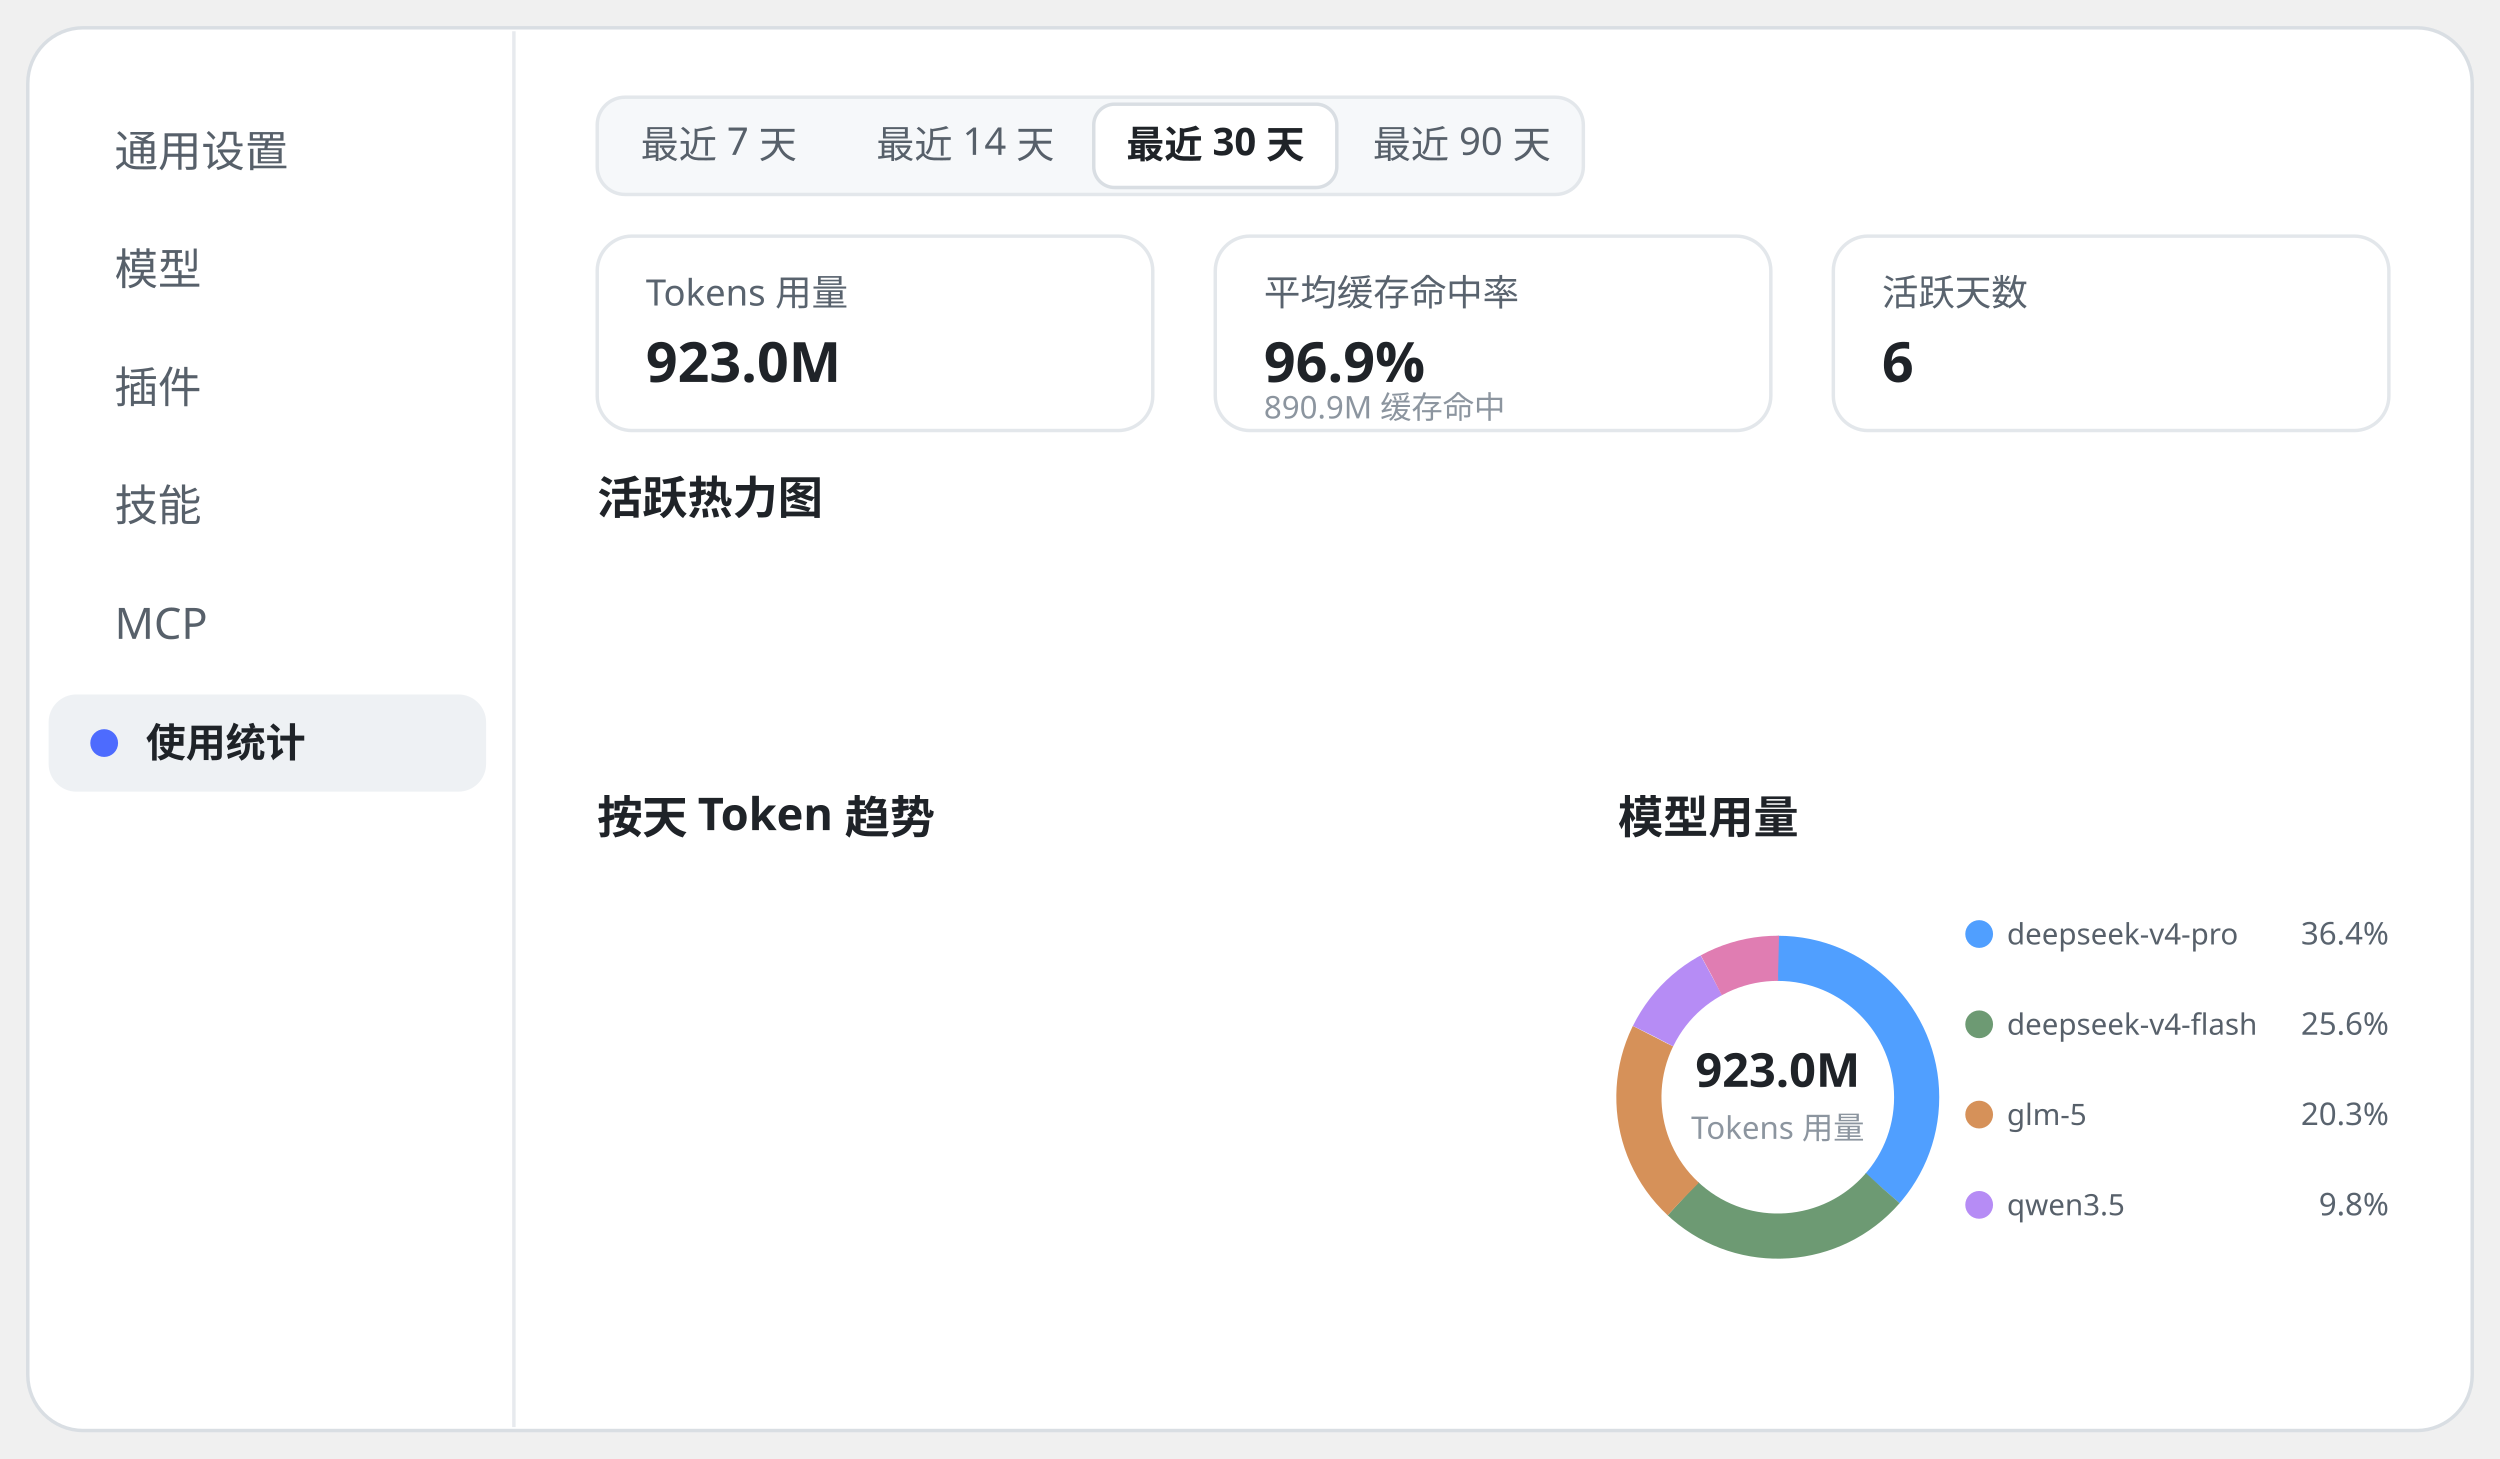
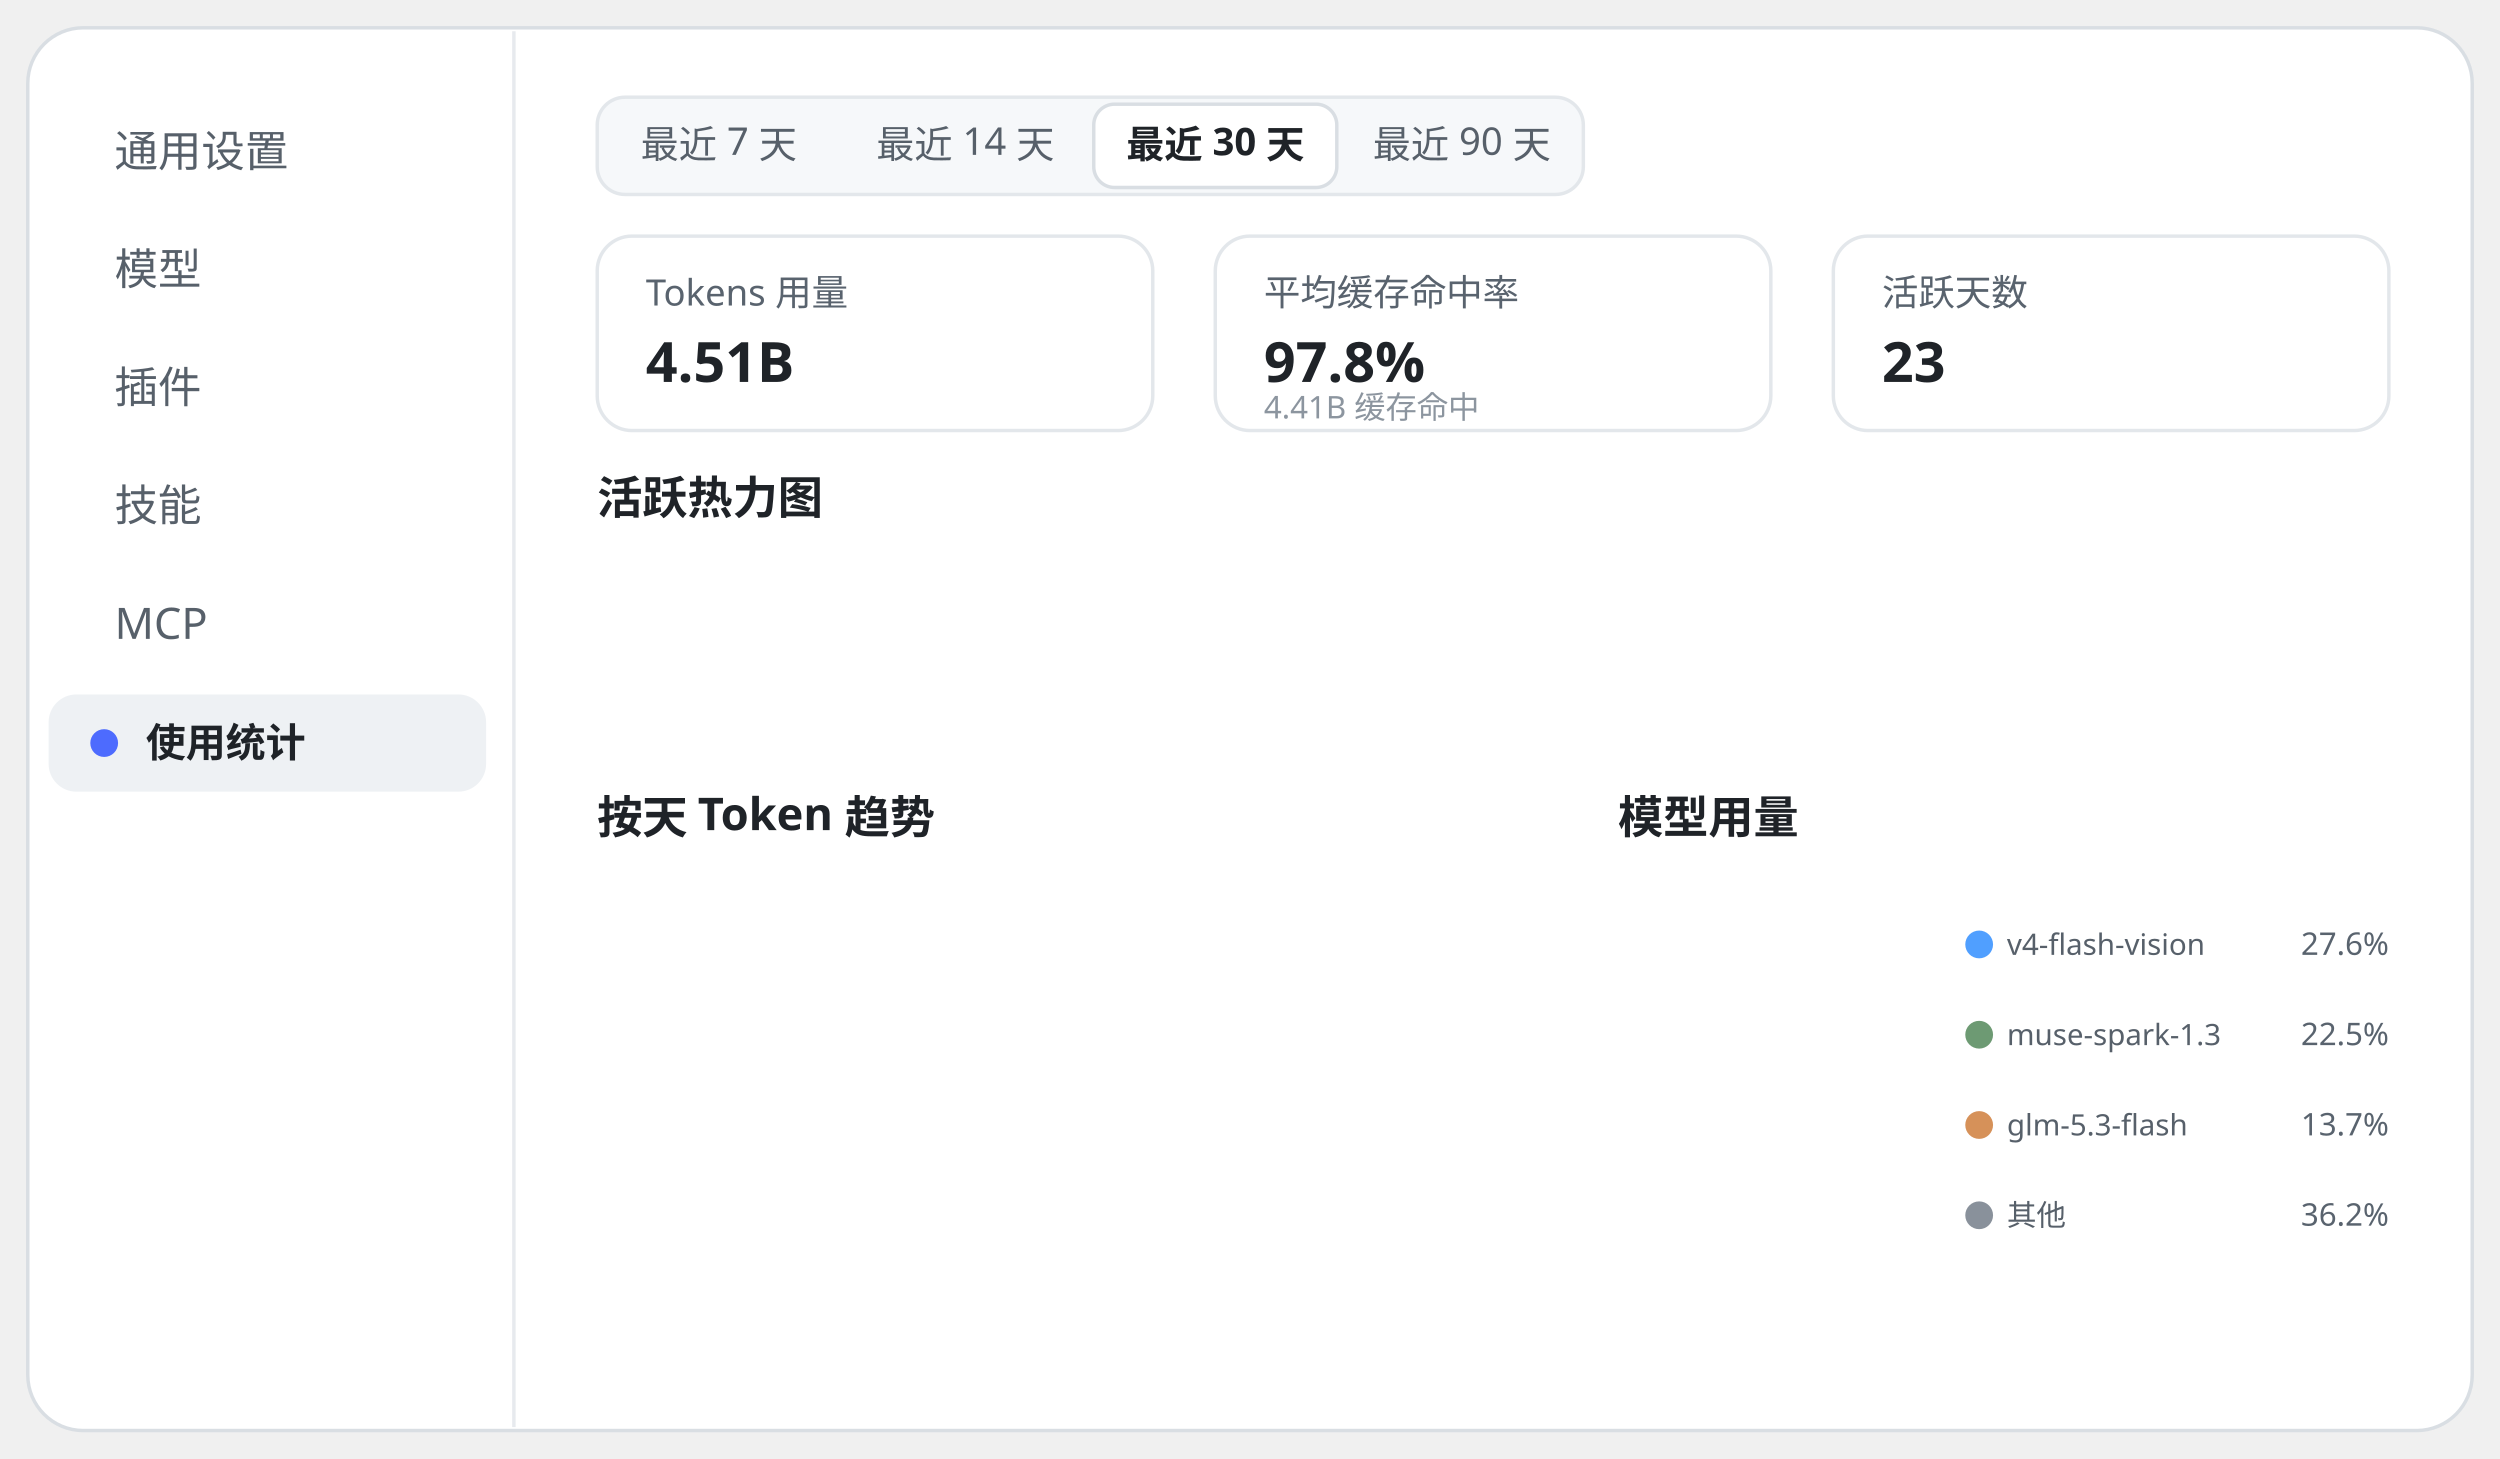
<svg xmlns="http://www.w3.org/2000/svg" width="720" height="420" viewBox="0 0 720 420" font-family="system-ui,Segoe UI,sans-serif">
  <defs>
    <clipPath id="hw">
      <rect x="170" y="154" height="54" width="0">
        <animate attributeName="width" dur="6.4s" repeatCount="indefinite" values="0;0;504;504" keyTimes="0;.312;.5;1" />
      </rect>
    </clipPath>
    <clipPath id="tw">
      <rect x="184" y="250" height="146" width="0">
        <animate attributeName="width" dur="6.4s" repeatCount="indefinite" values="0;0;262;262" keyTimes="0;.375;.594;1" />
+       </rect>
+     </clipPath>
+     <clipPath id="sw">
+       <rect x="492" y="376" width="40" height="0">
+         <animate attributeName="y" dur="6.4s" repeatCount="indefinite" values="376;376;256;256" keyTimes="0;.5;.562;1" />
+         <animate attributeName="height" dur="6.4s" repeatCount="indefinite" values="0;0;120;120" keyTimes="0;.5;.562;1" />
      </rect>
    </clipPath>
  </defs>
  <rect x="8" y="8" width="704" height="404" rx="16" fill="#FFF" stroke="#D9DEE3" />
  <path d="M148 9v402" stroke="#E7EAEE" />
  <g>
    <animate attributeName="opacity" dur="6.4s" repeatCount="indefinite" values="0;0;1;1;0" keyTimes="0;.125;.188;.875;1" />
    <rect x="14" y="200" width="126" height="28" rx="8" fill="#EEF1F4" />
    <path d="M30 210a4 4 0 1 0 .01 0z" fill="#4D6BFE" />
    <text x="42" y="218" font-size="11.5" font-weight="600" fill="#1F2328">使用统计</text>
  </g>
  <text font-size="12.5" fill="#57606A">
    <tspan x="33" y="48">通用设置</tspan>
    <tspan x="33" y="82">模型</tspan>
    <tspan x="33" y="116">插件</tspan>
    <tspan x="33" y="150">技能</tspan>
    <tspan x="33" y="184">MCP</tspan>
  </text>
  <g>
    <animate attributeName="opacity" dur="6.4s" repeatCount="indefinite" values="1;1;0;0" keyTimes="0;.875;.938;1" />
    <g>
      <animate attributeName="opacity" dur="6.4s" repeatCount="indefinite" values="0;0;1;1" keyTimes="0;.25;.312;1" />
      <rect x="172" y="28" width="284" height="28" rx="8" fill="#F6F8FA" stroke="#E3E7EB" />
      <rect x="315" y="30" width="70" height="24" rx="6" fill="#FFF" stroke="#D9DEE3" />
      <g font-size="11" fill="#57606A" text-anchor="middle">
        <text x="207" y="45.5">最近 7 天</text>
        <text x="278" y="45.5">最近 14 天</text>
        <text x="350" y="45.5" font-weight="600" fill="#1F2328">最近 30 天</text>
        <text x="421" y="45.5">最近 90 天</text>
      </g>
      <text x="172" y="148" font-size="13" font-weight="600" fill="#1F2328">活跃热力图</text>
    </g>
    <g>
      <animate attributeName="opacity" dur="6.4s" repeatCount="indefinite" values="0;0;1;1" keyTimes="0;.266;.328;1" />
      <g fill="#FFF" stroke="#E3E7EB">
        <rect x="172" y="68" width="160" height="56" rx="10" />
        <rect x="350" y="68" width="160" height="56" rx="10" />
        <rect x="528" y="68" width="160" height="56" rx="10" />
      </g>
      <g font-size="10.5" fill="#59636E">
        <text x="186" y="88">Tokens 用量</text>
-         <text x="186" y="110" font-size="16" font-weight="600" fill="#1F2328">923.0M</text>
+         <text x="186" y="110" font-size="16" font-weight="600" fill="#1F2328">4.51B</text>
        <text x="364" y="88">平均缓存命中率</text>
-         <text x="364" y="110" font-size="16" font-weight="600" fill="#1F2328">96.9%</text>
-         <text x="364" y="120.5" font-size="9" fill="#8C959F">890.9M 缓存命中</text>
+         <text x="364" y="110" font-size="16" font-weight="600" fill="#1F2328">97.8%</text>
+         <text x="364" y="120.5" font-size="9" fill="#8C959F">4.41B 缓存命中</text>
        <text x="542" y="88">活跃天数</text>
-         <text x="542" y="110" font-size="16" font-weight="600" fill="#1F2328">6</text>
+         <text x="542" y="110" font-size="16" font-weight="600" fill="#1F2328">23</text>
      </g>
    </g>
    <g clip-path="url(#hw)">
      <path fill="#EBEDF0" d="M172 156h14v14h-14zM208 156h14v14h-14zM244 156h14v14h-14zM298 156h14v14h-14zM370 156h14v14h-14zM406 156h14v14h-14zM460 156h14v14h-14zM532 156h14v14h-14zM586 156h14v14h-14zM640 156h14v14h-14zM190 174h14v14h-14zM226 174h14v14h-14zM280 174h14v14h-14zM316 174h14v14h-14zM370 174h14v14h-14zM424 174h14v14h-14zM478 174h14v14h-14zM532 174h14v14h-14zM604 174h14v14h-14zM658 174h14v14h-14zM172 192h14v14h-14zM208 192h14v14h-14zM262 192h14v14h-14zM298 192h14v14h-14zM352 192h14v14h-14zM406 192h14v14h-14zM460 192h14v14h-14zM514 192h14v14h-14zM586 192h14v14h-14zM640 192h14v14h-14z" />
      <path fill="#D5DCFF" d="M190 156h14v14h-14zM262 156h14v14h-14zM352 156h14v14h-14zM442 156h14v14h-14zM514 156h14v14h-14zM604 156h14v14h-14zM172 174h14v14h-14zM262 174h14v14h-14zM334 174h14v14h-14zM406 174h14v14h-14zM496 174h14v14h-14zM568 174h14v14h-14zM640 174h14v14h-14zM226 192h14v14h-14zM280 192h14v14h-14zM370 192h14v14h-14zM424 192h14v14h-14zM496 192h14v14h-14zM550 192h14v14h-14zM622 192h14v14h-14z" />
      <path fill="#B8C6FF" d="M226 156h14v14h-14zM316 156h14v14h-14zM388 156h14v14h-14zM478 156h14v14h-14zM568 156h14v14h-14zM658 156h14v14h-14zM208 174h14v14h-14zM298 174h14v14h-14zM388 174h14v14h-14zM460 174h14v14h-14zM550 174h14v14h-14zM622 174h14v14h-14zM190 192h14v14h-14zM316 192h14v14h-14zM388 192h14v14h-14zM478 192h14v14h-14zM568 192h14v14h-14zM658 192h14v14h-14z" />
      <path fill="#9DB0FF" d="M280 156h14v14h-14zM424 156h14v14h-14zM550 156h14v14h-14zM352 174h14v14h-14zM514 174h14v14h-14zM244 192h14v14h-14zM442 192h14v14h-14zM604 192h14v14h-14z" />
      <path fill="#7990FE" d="M334 156h14v14h-14zM622 156h14v14h-14zM244 174h14v14h-14zM442 174h14v14h-14zM334 192h14v14h-14zM532 192h14v14h-14z" />
      <path fill="#4D6BFE" d="M496 156h14v14h-14zM586 174h14v14h-14z" />
    </g>
    <g>
      <animate attributeName="opacity" dur="6.4s" repeatCount="indefinite" values="0;0;1;1" keyTimes="0;.375;.44;1" />
      <text x="172" y="240" font-size="13" font-weight="600" fill="#1F2328">按天 Token 趋势</text>
    </g>
    <g clip-path="url(#tw)">
      <path fill="#509FFF" d="M186 384v-12h11v12zM212 384v-7h11v7zM238 384v-16h11v16zM264 384v-9h11v9zM290 384v-20h11v20zM316 384v-13h11v13zM342 384v-23h11v23zM368 384v-18h11v18zM394 384v-29h11v29zM420 384v-33h11v33z" />
      <path fill="#6D9A73" d="M186 372v-7h11v7zM212 377v-4h11v4zM238 368v-10h11v10zM264 375v-5h11v5zM290 364v-12h11v12zM316 371v-8h11v8zM342 361v-14h11v14zM368 366v-11h11v11zM394 355v-17h11v17zM420 351v-20h11v20z" />
      <path fill="#D69159" d="M186 365v-5h11v5zM212 373v-3h11v3zM238 358v-6h11v6zM264 370v-4h11v4zM290 352v-8h11v8zM316 363v-5h11v5zM342 347v-9h11v9zM368 355v-7h11v7zM394 338v-12h11v12zM420 331v-13h11v13z" />
      <path d="M186 273C216 269 240 275 270 270S330 262 360 266 415 258 440 260" fill="none" stroke="#4D6BFE" stroke-width="2.5" />
    </g>
    <g>
      <animate attributeName="opacity" dur="6.4s" repeatCount="indefinite" values="0;0;1;1" keyTimes="0;.5;.56;1" />
      <text x="466" y="240" font-size="13" font-weight="600" fill="#1F2328">模型用量</text>
-       <g fill="none" stroke-width="13">
-         <circle cx="512" cy="316" r="40" stroke="#509FFF" stroke-dasharray="91.5 252" transform="rotate(-90 512 316)">
-           <animate attributeName="stroke-dasharray" dur="6.4s" repeatCount="indefinite" values="0 252;0 252;91.5 252;91.5 252" keyTimes="0;.5;.545;1" />
-         </circle>
-         <circle cx="512" cy="316" r="40" stroke="#6D9A73" stroke-dasharray="64.3 252" transform="rotate(41 512 316)">
-           <animate attributeName="stroke-dasharray" dur="6.4s" repeatCount="indefinite" values="0 252;0 252;64.3 252;64.3 252" keyTimes="0;.545;.578;1" />
-         </circle>
-         <circle cx="512" cy="316" r="40" stroke="#D69159" stroke-dasharray="51 252" transform="rotate(133 512 316)">
-           <animate attributeName="stroke-dasharray" dur="6.4s" repeatCount="indefinite" values="0 252;0 252;51 252;51 252" keyTimes="0;.578;.603;1" />
-         </circle>
-         <circle cx="512" cy="316" r="40" stroke="#B68CF5" stroke-dasharray="24.6 252" transform="rotate(206.2 512 316)">
-           <animate attributeName="stroke-dasharray" dur="6.4s" repeatCount="indefinite" values="0 252;0 252;24.6 252;24.6 252" keyTimes="0;.603;.615;1" />
-         </circle>
-         <circle cx="512" cy="316" r="40" stroke="#E07DB2" stroke-dasharray="20.1 252" transform="rotate(241.5 512 316)">
-           <animate attributeName="stroke-dasharray" dur="6.4s" repeatCount="indefinite" values="0 252;0 252;20.1 252;20.1 252" keyTimes="0;.615;.625;1" />
-         </circle>
+       <g clip-path="url(#sw)">
+         <rect x="496" y="256" width="32" height="120" rx="6" fill="#EBEDF0" />
+         <rect x="496" y="256" width="32" height="33.1" fill="#509FFF" />
+         <rect x="496" y="289.1" width="32" height="27" fill="#6D9A73" />
+         <rect x="496" y="316.1" width="32" height="16.4" fill="#D69159" />
+         <rect x="496" y="332.5" width="32" height="14.6" fill="#B68CF5" />
+         <rect x="496" y="347.1" width="32" height="7.7" fill="#E07DB2" />
+         <rect x="496" y="354.8" width="32" height="7.4" fill="#55ADAD" />
+         <rect x="496" y="362.2" width="32" height="5.8" fill="#CA7162" />
+         <rect x="496" y="368" width="32" height="7.9" fill="#89919B" />
      </g>
-     </g>
-     <g font-size="8.5" fill="#57606A">
-       <animate attributeName="opacity" dur="6.4s" repeatCount="indefinite" values="0;0;1;1" keyTimes="0;.562;.625;1" />
-       <circle cx="570" cy="269" r="4" fill="#509FFF" />
-       <text x="578" y="272">deepseek-v4-pro</text>
-       <text x="688" y="272" font-size="9" fill="#59636E" text-anchor="end">36.4%</text>
-       <circle cx="570" cy="295" r="4" fill="#6D9A73" />
-       <text x="578" y="298">deepseek-v4-flash</text>
-       <text x="688" y="298" font-size="9" fill="#59636E" text-anchor="end">25.6%</text>
-       <circle cx="570" cy="321" r="4" fill="#D69159" />
-       <text x="578" y="324">glm-5</text>
-       <text x="688" y="324" font-size="9" fill="#59636E" text-anchor="end">20.3%</text>
-       <circle cx="570" cy="347" r="4" fill="#B68CF5" />
-       <text x="578" y="350">qwen3.5</text>
-       <text x="688" y="350" font-size="9" fill="#59636E" text-anchor="end">9.8%</text>
-       <text x="512" y="313" font-size="13.5" font-weight="600" fill="#1F2328" text-anchor="middle">923.0M</text>
-       <text x="512" y="328" font-size="9" fill="#8C959F" text-anchor="middle">Tokens 用量</text>
+       <g font-size="8.5" fill="#57606A">
+         <animate attributeName="opacity" dur="6.4s" repeatCount="indefinite" values="0;0;1;1" keyTimes="0;.562;.625;1" />
+         <circle cx="570" cy="272" r="4" fill="#509FFF" />
+         <text x="578" y="275">v4-flash-vision</text>
+         <text x="688" y="275" font-size="9" fill="#59636E" text-anchor="end">27.6%</text>
+         <circle cx="570" cy="298" r="4" fill="#6D9A73" />
+         <text x="578" y="301">muse-spark-1.3</text>
+         <text x="688" y="301" font-size="9" fill="#59636E" text-anchor="end">22.5%</text>
+         <circle cx="570" cy="324" r="4" fill="#D69159" />
+         <text x="578" y="327">glm-5.3-flash</text>
+         <text x="688" y="327" font-size="9" fill="#59636E" text-anchor="end">13.7%</text>
+         <circle cx="570" cy="350" r="4" fill="#89919B" />
+         <text x="578" y="353">其他</text>
+         <text x="688" y="353" font-size="9" fill="#59636E" text-anchor="end">36.2%</text>
+       </g>
    </g>
  </g>
</svg>
